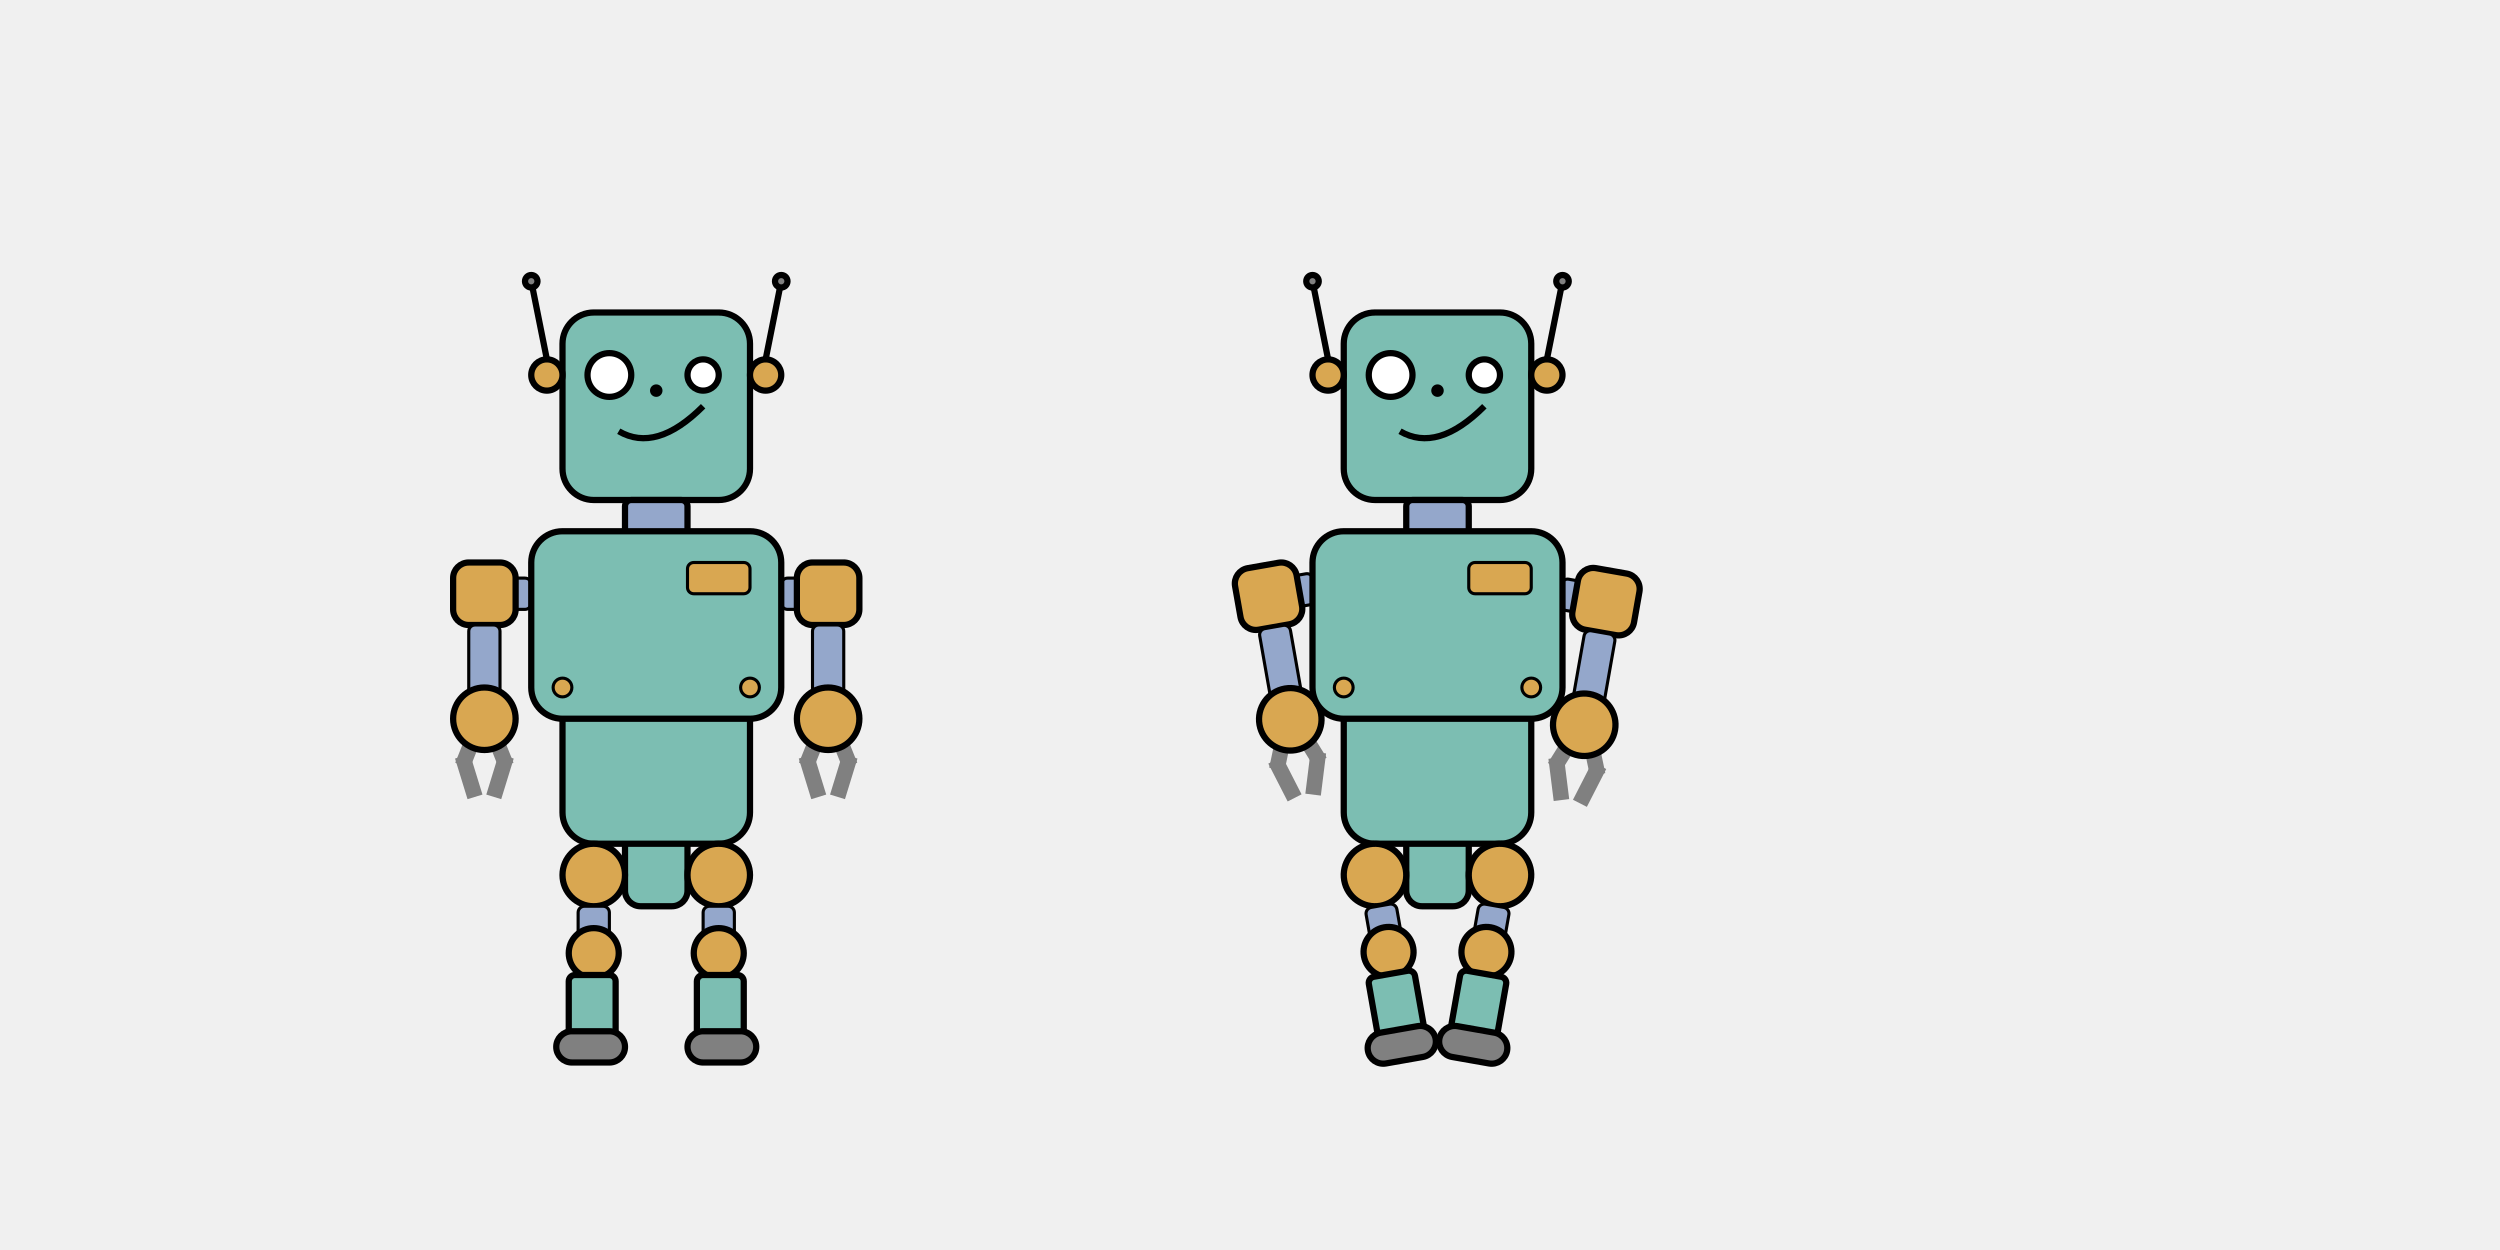
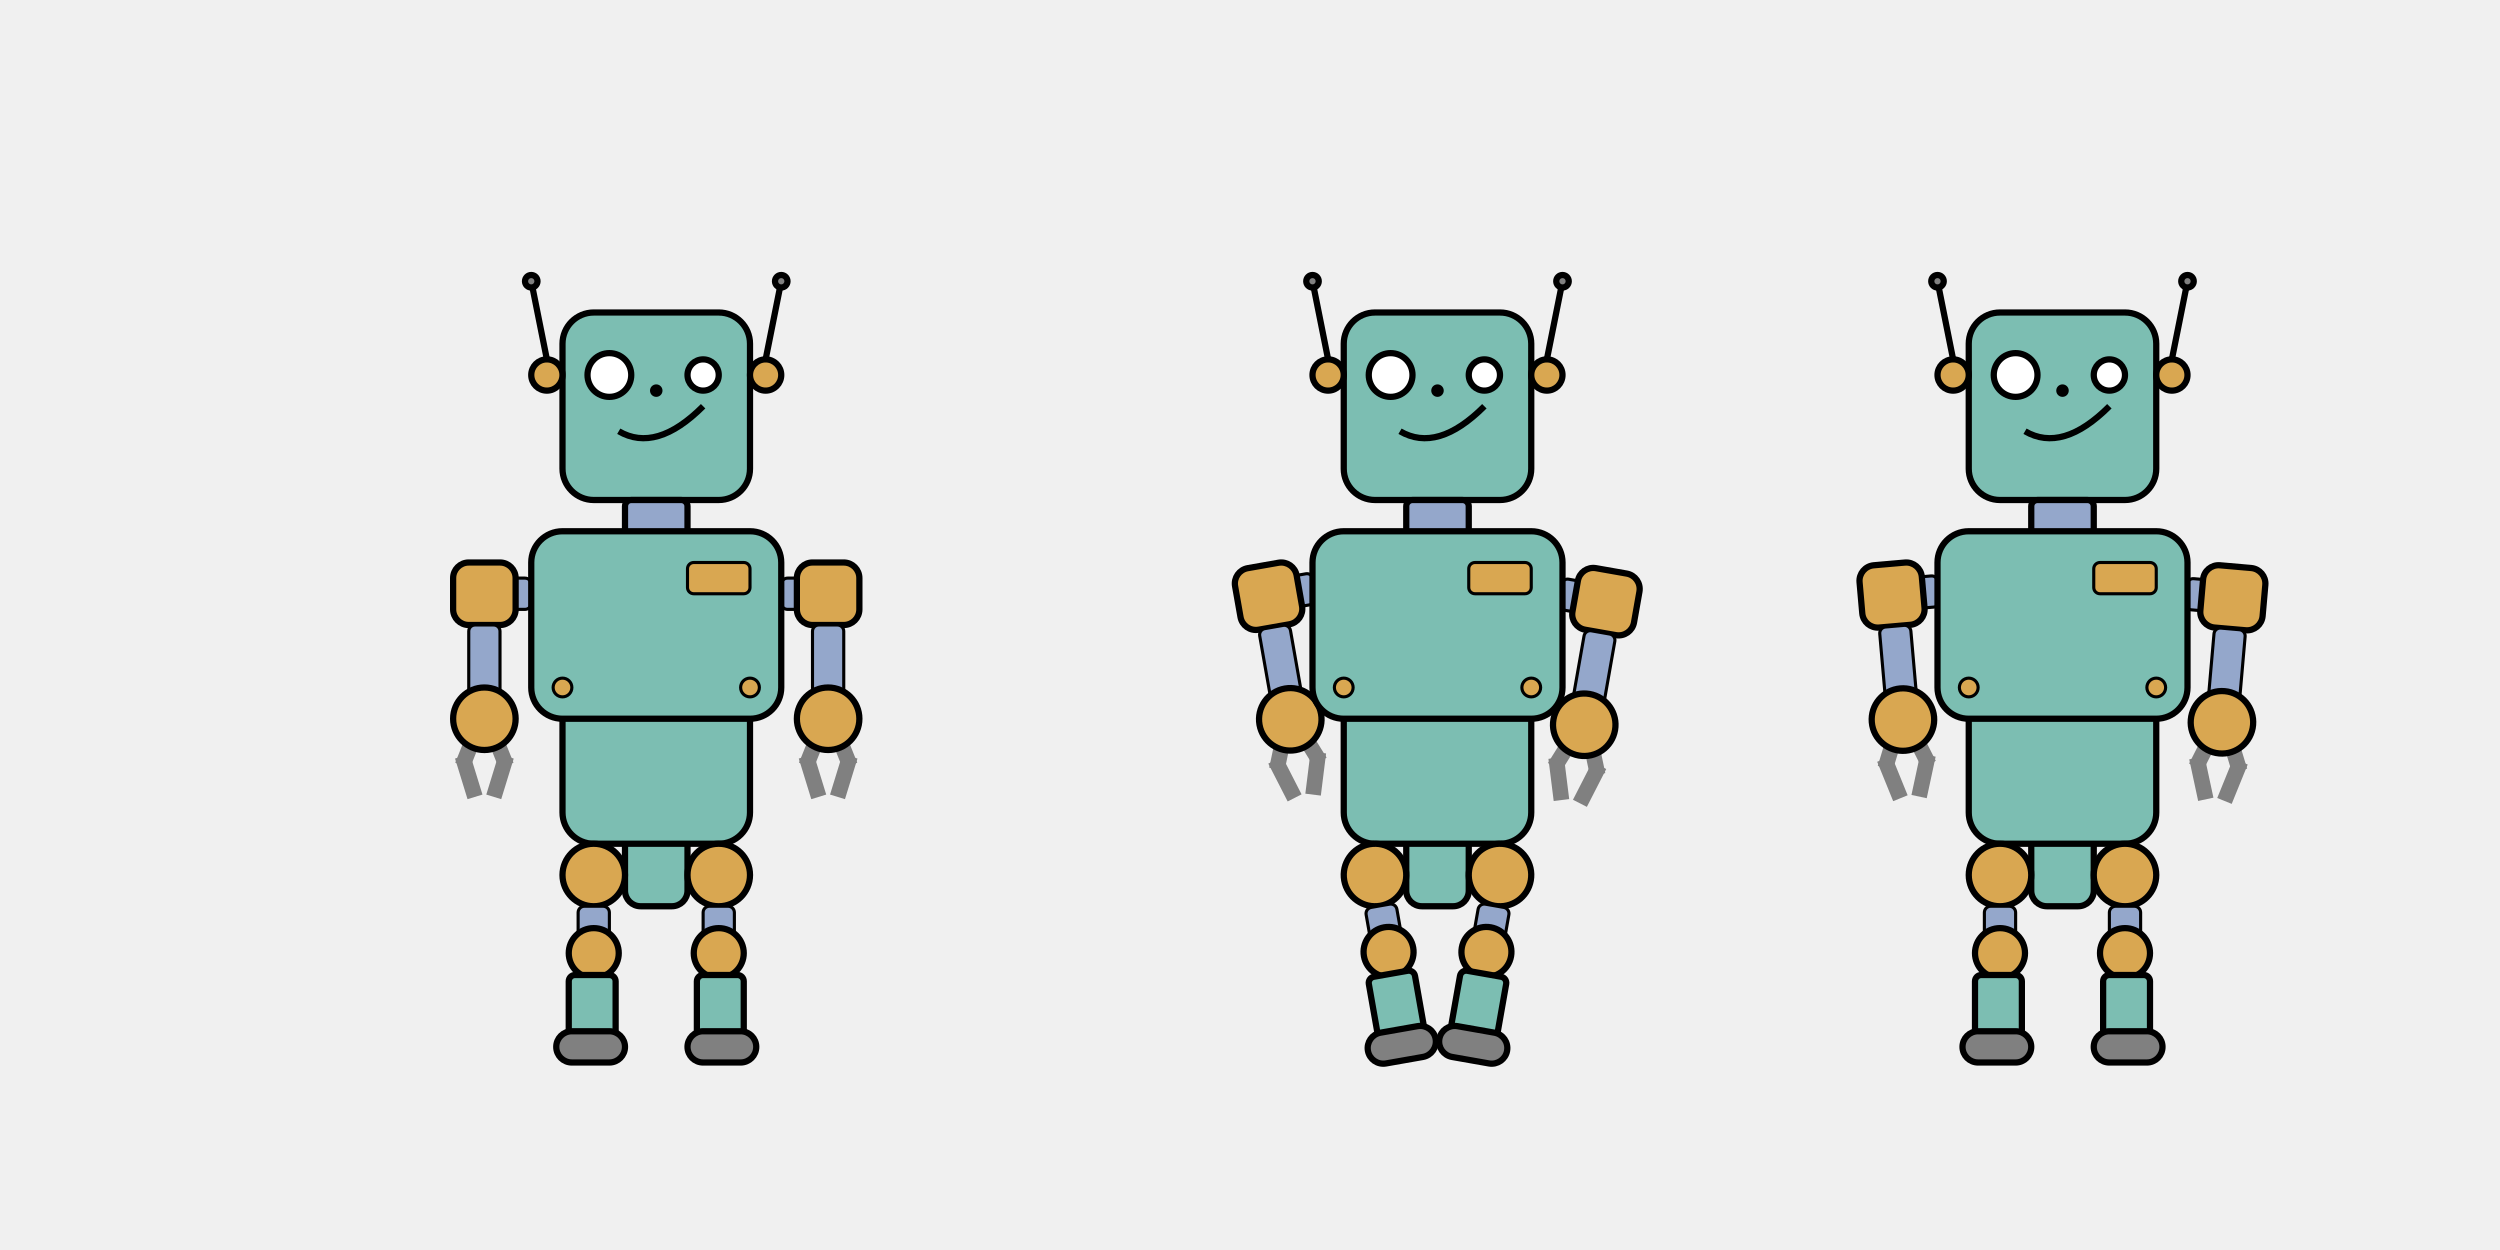
<svg xmlns="http://www.w3.org/2000/svg" width="800" height="400" viewBox="0 0 800 400">
  <g transform="translate(150, 100)">
    <g id="robotHead">
      <rect x="30" y="0" width="60" height="60" rx="10" ry="10" fill="rgb(124, 190, 178)" stroke="black" stroke-width="2" />
      <circle cx="25" cy="20" r="5" fill="rgb(217, 167, 81)" stroke="black" stroke-width="2" />
      <circle cx="95" cy="20" r="5" fill="rgb(217, 167, 81)" stroke="black" stroke-width="2" />
      <g id="leftEarAntenna">
        <line x1="25" y1="15" x2="20" y2="-10" stroke="black" stroke-width="2" />
        <circle cx="20" cy="-10" r="2" fill="gray" stroke="black" stroke-width="2" />
      </g>
      <g id="rightEarAntenna">
        <line x1="95" y1="15" x2="100" y2="-10" stroke="black" stroke-width="2" />
        <circle cx="100" cy="-10" r="2" fill="gray" stroke="black" stroke-width="2" />
      </g>
      <circle cx="45" cy="20" r="7" fill="white" stroke="black" stroke-width="2" />
      <circle cx="75" cy="20" r="5" fill="white" stroke="black" stroke-width="2" />
      <path d="M 48 38 Q 60 45 75 30" fill="none" stroke="black" stroke-width="2" />
      <circle cx="60" cy="25" r="2" fill="black" />
      <rect x="50" y="60" width="20" height="15" rx="2" ry="2" fill="rgb(148, 167, 203)" stroke="black" stroke-width="2" />
    </g>
    <g id="robotCenter" transform="translate(0, 10)">
      <g id="leftArm">
        <rect x="10" y="75" width="10" height="10" rx="2" ry="2" fill="rgb(148, 167, 203)" stroke="black" stroke-width="1" />
        <rect x="-5" y="70" width="20" height="20" rx="5" ry="5" fill="rgb(217, 167, 81)" stroke="black" stroke-width="2" />
        <rect x="0" y="90" width="10" height="30" rx="2" ry="2" fill="rgb(148, 167, 203)" stroke="black" stroke-width="1" />
        <g id="leftHand">
          <line x1="2" y1="125" x2="-2" y2="135" stroke="gray" stroke-width="5" />
          <line x1="-2" y1="132" x2="2" y2="145" stroke="gray" stroke-width="5" />
          <line x1="8" y1="125" x2="12" y2="135" stroke="gray" stroke-width="5" />
          <line x1="12" y1="132" x2="8" y2="145" stroke="gray" stroke-width="5" />
          <circle cx="5" cy="120" r="10" fill="rgb(217, 167, 81)" stroke="black" stroke-width="2" />
        </g>
      </g>
      <g id="rightArm">
        <rect x="100" y="75" width="10" height="10" rx="2" ry="2" fill="rgb(148, 167, 203)" stroke="black" stroke-width="1" />
        <rect x="105" y="70" width="20" height="20" rx="5" ry="5" fill="rgb(217, 167, 81)" stroke="black" stroke-width="2" />
        <rect x="110" y="90" width="10" height="30" rx="2" ry="2" fill="rgb(148, 167, 203)" stroke="black" stroke-width="1" />
        <g id="rightHand">
          <line x1="112" y1="125" x2="108" y2="135" stroke="gray" stroke-width="5" />
          <line x1="108" y1="132" x2="112" y2="145" stroke="gray" stroke-width="5" />
          <line x1="118" y1="125" x2="122" y2="135" stroke="gray" stroke-width="5" />
          <line x1="122" y1="132" x2="118" y2="145" stroke="gray" stroke-width="5" />
          <circle cx="115" cy="120" r="10" fill="rgb(217, 167, 81)" stroke="black" stroke-width="2" />
        </g>
      </g>
      <g id="robotTorso">
        <rect x="50" y="120" width="20" height="60" rx="5" ry="5" fill="rgb(124, 190, 178)" stroke="black" stroke-width="2" />
        <rect x="30" y="100" width="60" height="60" rx="10" ry="10" fill="rgb(124, 190, 178)" stroke="black" stroke-width="2" />
        <rect x="20" y="60" width="80" height="60" rx="10" ry="10" fill="rgb(124, 190, 178)" stroke="black" stroke-width="2" />
        <rect x="70" y="70" width="20" height="10" rx="2" ry="2" fill="rgb(217, 167, 81)" stroke="black" stroke-width="1" />
        <circle cx="30" cy="110" r="3" fill="rgb(217, 167, 81)" stroke="black" stroke-width="1" />
        <circle cx="90" cy="110" r="3" fill="rgb(217, 167, 81)" stroke="black" stroke-width="1" />
      </g>
    </g>
    <g id="robotLegs" transform="translate(0, 20)">
      <g id="leftLeg">
        <circle cx="40" cy="160" r="10" fill="rgb(217, 167, 81)" stroke="black" stroke-width="2" />
        <rect x="35" y="170" width="10" height="15" rx="2" ry="2" fill="rgb(148, 167, 203)" stroke="black" stroke-width="1" />
        <circle cx="40" cy="185" r="8" fill="rgb(217, 167, 81)" stroke="black" stroke-width="2" />
        <rect x="32" y="192" width="15" height="20" rx="2" ry="2" fill="rgb(124, 190, 178)" stroke="black" stroke-width="2" />
        <rect x="28" y="210" width="22" height="10" rx="5" ry="5" fill="gray" stroke="black" stroke-width="2" />
      </g>
      <g id="rightLeg">
        <circle cx="80" cy="160" r="10" fill="rgb(217, 167, 81)" stroke="black" stroke-width="2" />
        <rect x="75" y="170" width="10" height="15" rx="2" ry="2" fill="rgb(148, 167, 203)" stroke="black" stroke-width="1" />
        <circle cx="80" cy="185" r="8" fill="rgb(217, 167, 81)" stroke="black" stroke-width="2" />
        <rect x="73" y="192" width="15" height="20" rx="2" ry="2" fill="rgb(124, 190, 178)" stroke="black" stroke-width="2" />
        <rect x="70" y="210" width="22" height="10" rx="5" ry="5" fill="gray" stroke="black" stroke-width="2" />
      </g>
    </g>
  </g>
  <g transform="translate(400, 100)">
    <g id="robotHead">
      <animateTransform attributeType="XML" attributeName="transform" type="rotate" values="-2,40,160; 2,40,160; -2,40,160" dur="1s" repeatCount="indefinite" />
      <rect x="30" y="0" width="60" height="60" rx="10" ry="10" fill="rgb(124, 190, 178)" stroke="black" stroke-width="2" />
      <circle cx="25" cy="20" r="5" fill="rgb(217, 167, 81)" stroke="black" stroke-width="2" />
      <circle cx="95" cy="20" r="5" fill="rgb(217, 167, 81)" stroke="black" stroke-width="2" />
      <g id="leftEarAntenna">
        <animateTransform attributeType="XML" attributeName="transform" type="rotate" values="-10,25,20; 10,25,20; -10,25,20" dur="1s" repeatCount="indefinite" />
        <line x1="25" y1="15" x2="20" y2="-10" stroke="black" stroke-width="2" />
        <circle cx="20" cy="-10" r="2" fill="gray" stroke="black" stroke-width="2" />
      </g>
      <g id="rightEarAntenna">
        <animateTransform attributeType="XML" attributeName="transform" type="rotate" values="10,95,20; -10,95,20; 10,95,20" dur="1s" repeatCount="indefinite" />
        <line x1="95" y1="15" x2="100" y2="-10" stroke="black" stroke-width="2" />
        <circle cx="100" cy="-10" r="2" fill="gray" stroke="black" stroke-width="2" />
      </g>
      <circle cx="45" cy="20" r="7" fill="white" stroke="black" stroke-width="2" />
      <circle cx="75" cy="20" r="5" fill="white" stroke="black" stroke-width="2" />
      <path d="M 48 38 Q 60 45 75 30" fill="none" stroke="black" stroke-width="2" />
      <circle cx="60" cy="25" r="2" fill="black" />
      <rect x="50" y="60" width="20" height="15" rx="2" ry="2" fill="rgb(148, 167, 203)" stroke="black" stroke-width="2" />
    </g>
    <g id="robotCenter" transform="translate(0, 10)">
      <g id="leftArm" transform="rotate(-10,10,75)">
        <animateTransform attributeType="XML" attributeName="transform" type="rotate" values="-10,10,75; 10,10,75; -10,10,75" dur="1s" repeatCount="indefinite" />
        <rect x="10" y="75" width="10" height="10" rx="2" ry="2" fill="rgb(148, 167, 203)" stroke="black" stroke-width="1" />
        <rect x="-5" y="70" width="20" height="20" rx="5" ry="5" fill="rgb(217, 167, 81)" stroke="black" stroke-width="2" />
        <rect x="0" y="90" width="10" height="30" rx="2" ry="2" fill="rgb(148, 167, 203)" stroke="black" stroke-width="1" />
        <g id="leftHand">
          <line x1="2" y1="125" x2="-2" y2="135" stroke="gray" stroke-width="5" />
          <line x1="-2" y1="132" x2="2" y2="145" stroke="gray" stroke-width="5" />
          <line x1="8" y1="125" x2="12" y2="135" stroke="gray" stroke-width="5" />
          <line x1="12" y1="132" x2="8" y2="145" stroke="gray" stroke-width="5" />
          <circle cx="5" cy="120" r="10" fill="rgb(217, 167, 81)" stroke="black" stroke-width="2" />
        </g>
      </g>
      <g id="rightArm" transform="rotate(10,100,75)">
        <animateTransform attributeType="XML" attributeName="transform" type="rotate" values="10,100,75; -10,100,75; 10,100,75" dur="1s" repeatCount="indefinite" />
        <rect x="100" y="75" width="10" height="10" rx="2" ry="2" fill="rgb(148, 167, 203)" stroke="black" stroke-width="1" />
        <rect x="105" y="70" width="20" height="20" rx="5" ry="5" fill="rgb(217, 167, 81)" stroke="black" stroke-width="2" />
        <rect x="110" y="90" width="10" height="30" rx="2" ry="2" fill="rgb(148, 167, 203)" stroke="black" stroke-width="1" />
        <g id="rightHand">
          <line x1="112" y1="125" x2="108" y2="135" stroke="gray" stroke-width="5" />
          <line x1="108" y1="132" x2="112" y2="145" stroke="gray" stroke-width="5" />
          <line x1="118" y1="125" x2="122" y2="135" stroke="gray" stroke-width="5" />
          <line x1="122" y1="132" x2="118" y2="145" stroke="gray" stroke-width="5" />
          <circle cx="115" cy="120" r="10" fill="rgb(217, 167, 81)" stroke="black" stroke-width="2" />
        </g>
      </g>
      <g id="robotTorso">
        <rect x="50" y="120" width="20" height="60" rx="5" ry="5" fill="rgb(124, 190, 178)" stroke="black" stroke-width="2" />
        <rect x="30" y="100" width="60" height="60" rx="10" ry="10" fill="rgb(124, 190, 178)" stroke="black" stroke-width="2" />
        <rect x="20" y="60" width="80" height="60" rx="10" ry="10" fill="rgb(124, 190, 178)" stroke="black" stroke-width="2" />
        <rect x="70" y="70" width="20" height="10" rx="2" ry="2" fill="rgb(217, 167, 81)" stroke="black" stroke-width="1" />
        <circle cx="30" cy="110" r="3" fill="rgb(217, 167, 81)" stroke="black" stroke-width="1" />
        <circle cx="90" cy="110" r="3" fill="rgb(217, 167, 81)" stroke="black" stroke-width="1" />
      </g>
      <g id="robotLegs" transform="translate(0, 10)">
        <g id="leftLeg" transform="rotate(-10,40,160)">
          <animateTransform attributeType="XML" attributeName="transform" type="rotate" values="-10,40,160; 10,40,160; -10,40,160" dur="1s" repeatCount="indefinite" />
          <circle cx="40" cy="160" r="10" fill="rgb(217, 167, 81)" stroke="black" stroke-width="2" />
          <rect x="35" y="170" width="10" height="15" rx="2" ry="2" fill="rgb(148, 167, 203)" stroke="black" stroke-width="1" />
          <circle cx="40" cy="185" r="8" fill="rgb(217, 167, 81)" stroke="black" stroke-width="2" />
          <rect x="32" y="192" width="15" height="20" rx="2" ry="2" fill="rgb(124, 190, 178)" stroke="black" stroke-width="2" />
          <rect x="28" y="210" width="22" height="10" rx="5" ry="5" fill="gray" stroke="black" stroke-width="2" />
        </g>
        <g id="rightLeg" transform="rotate(10,80,160)">
          <animateTransform attributeType="XML" attributeName="transform" type="rotate" values="10,80,160; -10,80,160; 10,80,160" dur="1s" repeatCount="indefinite" />
          <circle cx="80" cy="160" r="10" fill="rgb(217, 167, 81)" stroke="black" stroke-width="2" />
          <rect x="75" y="170" width="10" height="15" rx="2" ry="2" fill="rgb(148, 167, 203)" stroke="black" stroke-width="1" />
          <circle cx="80" cy="185" r="8" fill="rgb(217, 167, 81)" stroke="black" stroke-width="2" />
          <rect x="73" y="192" width="15" height="20" rx="2" ry="2" fill="rgb(124, 190, 178)" stroke="black" stroke-width="2" />
          <rect x="70" y="210" width="22" height="10" rx="5" ry="5" fill="gray" stroke="black" stroke-width="2" />
        </g>
      </g>
    </g>
  </g>
+   <g transform="translate(600, 100)">
+     <g id="robotHead">
+       <animateTransform attributeType="XML" attributeName="transform" type="rotate" values="-1,40,160; 1,40,160; -1,40,160" dur="2s" repeatCount="indefinite" />
+       <rect x="30" y="0" width="60" height="60" rx="10" ry="10" fill="rgb(124, 190, 178)" stroke="black" stroke-width="2" />
+       <circle cx="25" cy="20" r="5" fill="rgb(217, 167, 81)" stroke="black" stroke-width="2" />
+       <circle cx="95" cy="20" r="5" fill="rgb(217, 167, 81)" stroke="black" stroke-width="2" />
+       <g id="leftEarAntenna">
+         <animateTransform attributeType="XML" attributeName="transform" type="rotate" values="-5,25,20; 5,25,20; -5,25,20" dur="2s" repeatCount="indefinite" />
+         <line x1="25" y1="15" x2="20" y2="-10" stroke="black" stroke-width="2" />
+         <circle cx="20" cy="-10" r="2" fill="gray" stroke="black" stroke-width="2" />
+       </g>
+       <g id="rightEarAntenna">
+         <animateTransform attributeType="XML" attributeName="transform" type="rotate" values="5,95,20; -5,95,20; 5,95,20" dur="2s" repeatCount="indefinite" />
+         <line x1="95" y1="15" x2="100" y2="-10" stroke="black" stroke-width="2" />
+         <circle cx="100" cy="-10" r="2" fill="gray" stroke="black" stroke-width="2" />
+       </g>
+       <circle cx="45" cy="20" r="7" fill="white" stroke="black" stroke-width="2" />
+       <circle cx="75" cy="20" r="5" fill="white" stroke="black" stroke-width="2" />
+       <path id="robotMouth" d="M 48 38 Q 60 45 75 30" fill="none" stroke="black" stroke-width="2">
+         <animate attributeName="d" dur="0.5s" repeatCount="indefinite" values="M 48 38 Q 60 45 75 30; M 48 38 Q 60 55 75 30; M 48 38 Q 60 45 75 30" />
+       </path>
+       <circle cx="60" cy="25" r="2" fill="black" />
+       <rect x="50" y="60" width="20" height="15" rx="2" ry="2" fill="rgb(148, 167, 203)" stroke="black" stroke-width="2" />
+     </g>
+     <g id="robotCenter" transform="translate(0, 10)">
+       <g id="leftArm" transform="rotate(-5,10,75)">
+         <animateTransform attributeType="XML" attributeName="transform" type="rotate" values="-5,10,75; 5,10,75; -5,10,75" dur="2s" repeatCount="indefinite" />
+         <rect x="10" y="75" width="10" height="10" rx="2" ry="2" fill="rgb(148, 167, 203)" stroke="black" stroke-width="1" />
+         <rect x="-5" y="70" width="20" height="20" rx="5" ry="5" fill="rgb(217, 167, 81)" stroke="black" stroke-width="2" />
+         <rect x="0" y="90" width="10" height="30" rx="2" ry="2" fill="rgb(148, 167, 203)" stroke="black" stroke-width="1" />
+         <g id="leftHand">
+           <line x1="2" y1="125" x2="-2" y2="135" stroke="gray" stroke-width="5" />
+           <line x1="-2" y1="132" x2="2" y2="145" stroke="gray" stroke-width="5" />
+           <line x1="8" y1="125" x2="12" y2="135" stroke="gray" stroke-width="5" />
+           <line x1="12" y1="132" x2="8" y2="145" stroke="gray" stroke-width="5" />
+           <circle cx="5" cy="120" r="10" fill="rgb(217, 167, 81)" stroke="black" stroke-width="2" />
+         </g>
+       </g>
+       <g id="rightArm" transform="rotate(5,100,75)">
+         <animateTransform attributeType="XML" attributeName="transform" type="rotate" values="5,100,75; -5,100,75; 5,100,75" dur="2s" repeatCount="indefinite" />
+         <rect x="100" y="75" width="10" height="10" rx="2" ry="2" fill="rgb(148, 167, 203)" stroke="black" stroke-width="1" />
+         <rect x="105" y="70" width="20" height="20" rx="5" ry="5" fill="rgb(217, 167, 81)" stroke="black" stroke-width="2" />
+         <rect x="110" y="90" width="10" height="30" rx="2" ry="2" fill="rgb(148, 167, 203)" stroke="black" stroke-width="1" />
+         <g id="rightHand">
+           <line x1="112" y1="125" x2="108" y2="135" stroke="gray" stroke-width="5" />
+           <line x1="108" y1="132" x2="112" y2="145" stroke="gray" stroke-width="5" />
+           <line x1="118" y1="125" x2="122" y2="135" stroke="gray" stroke-width="5" />
+           <line x1="122" y1="132" x2="118" y2="145" stroke="gray" stroke-width="5" />
+           <circle cx="115" cy="120" r="10" fill="rgb(217, 167, 81)" stroke="black" stroke-width="2" />
+         </g>
+       </g>
+       <g id="robotTorso">
+         <rect x="50" y="120" width="20" height="60" rx="5" ry="5" fill="rgb(124, 190, 178)" stroke="black" stroke-width="2" />
+         <rect x="30" y="100" width="60" height="60" rx="10" ry="10" fill="rgb(124, 190, 178)" stroke="black" stroke-width="2" />
+         <rect x="20" y="60" width="80" height="60" rx="10" ry="10" fill="rgb(124, 190, 178)" stroke="black" stroke-width="2" />
+         <rect x="70" y="70" width="20" height="10" rx="2" ry="2" fill="rgb(217, 167, 81)" stroke="black" stroke-width="1" />
+         <circle cx="30" cy="110" r="3" fill="rgb(217, 167, 81)" stroke="black" stroke-width="1" />
+         <circle cx="90" cy="110" r="3" fill="rgb(217, 167, 81)" stroke="black" stroke-width="1" />
+       </g>
+       <g id="robotLegs" transform="translate(0, 10)">
+         <g id="leftLeg">
+           <circle cx="40" cy="160" r="10" fill="rgb(217, 167, 81)" stroke="black" stroke-width="2" />
+           <rect x="35" y="170" width="10" height="15" rx="2" ry="2" fill="rgb(148, 167, 203)" stroke="black" stroke-width="1" />
+           <circle cx="40" cy="185" r="8" fill="rgb(217, 167, 81)" stroke="black" stroke-width="2" />
+           <rect x="32" y="192" width="15" height="20" rx="2" ry="2" fill="rgb(124, 190, 178)" stroke="black" stroke-width="2" />
+           <rect x="28" y="210" width="22" height="10" rx="5" ry="5" fill="gray" stroke="black" stroke-width="2" />
+         </g>
+         <g id="rightLeg">
+           <circle cx="80" cy="160" r="10" fill="rgb(217, 167, 81)" stroke="black" stroke-width="2" />
+           <rect x="75" y="170" width="10" height="15" rx="2" ry="2" fill="rgb(148, 167, 203)" stroke="black" stroke-width="1" />
+           <circle cx="80" cy="185" r="8" fill="rgb(217, 167, 81)" stroke="black" stroke-width="2" />
+           <rect x="73" y="192" width="15" height="20" rx="2" ry="2" fill="rgb(124, 190, 178)" stroke="black" stroke-width="2" />
+           <rect x="70" y="210" width="22" height="10" rx="5" ry="5" fill="gray" stroke="black" stroke-width="2" />
+         </g>
+       </g>
+     </g>
+   </g>
</svg>
